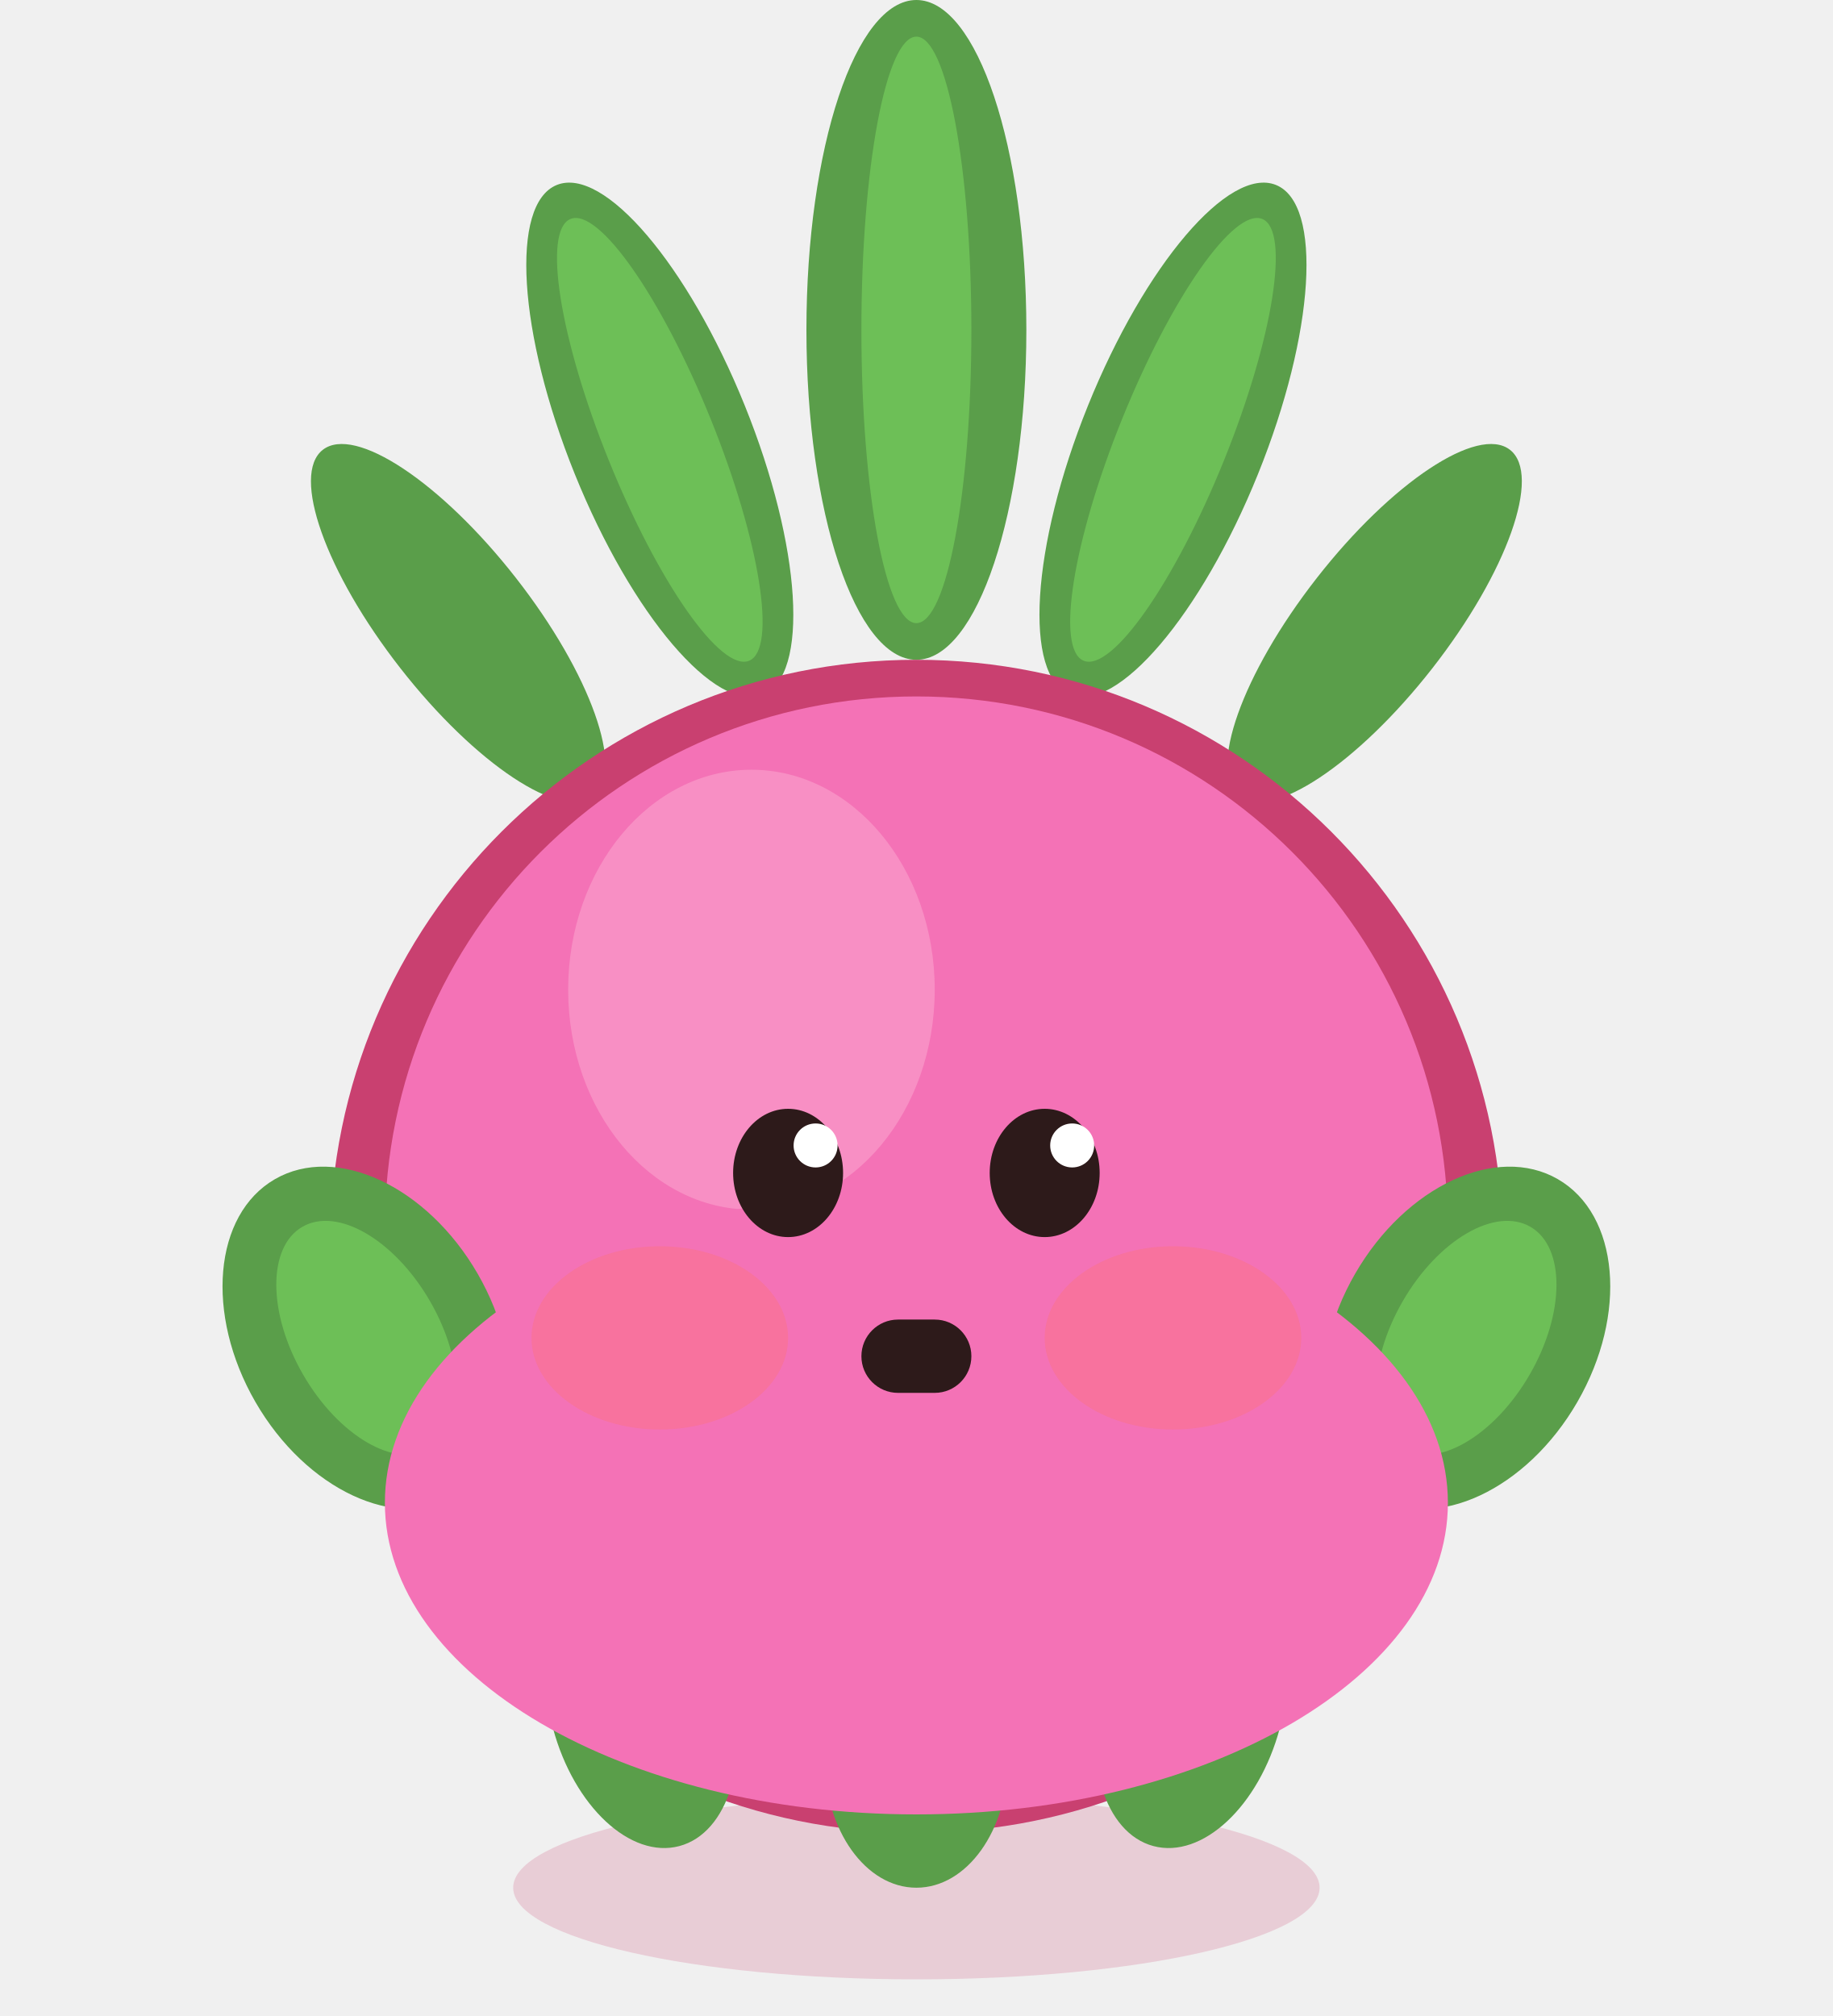
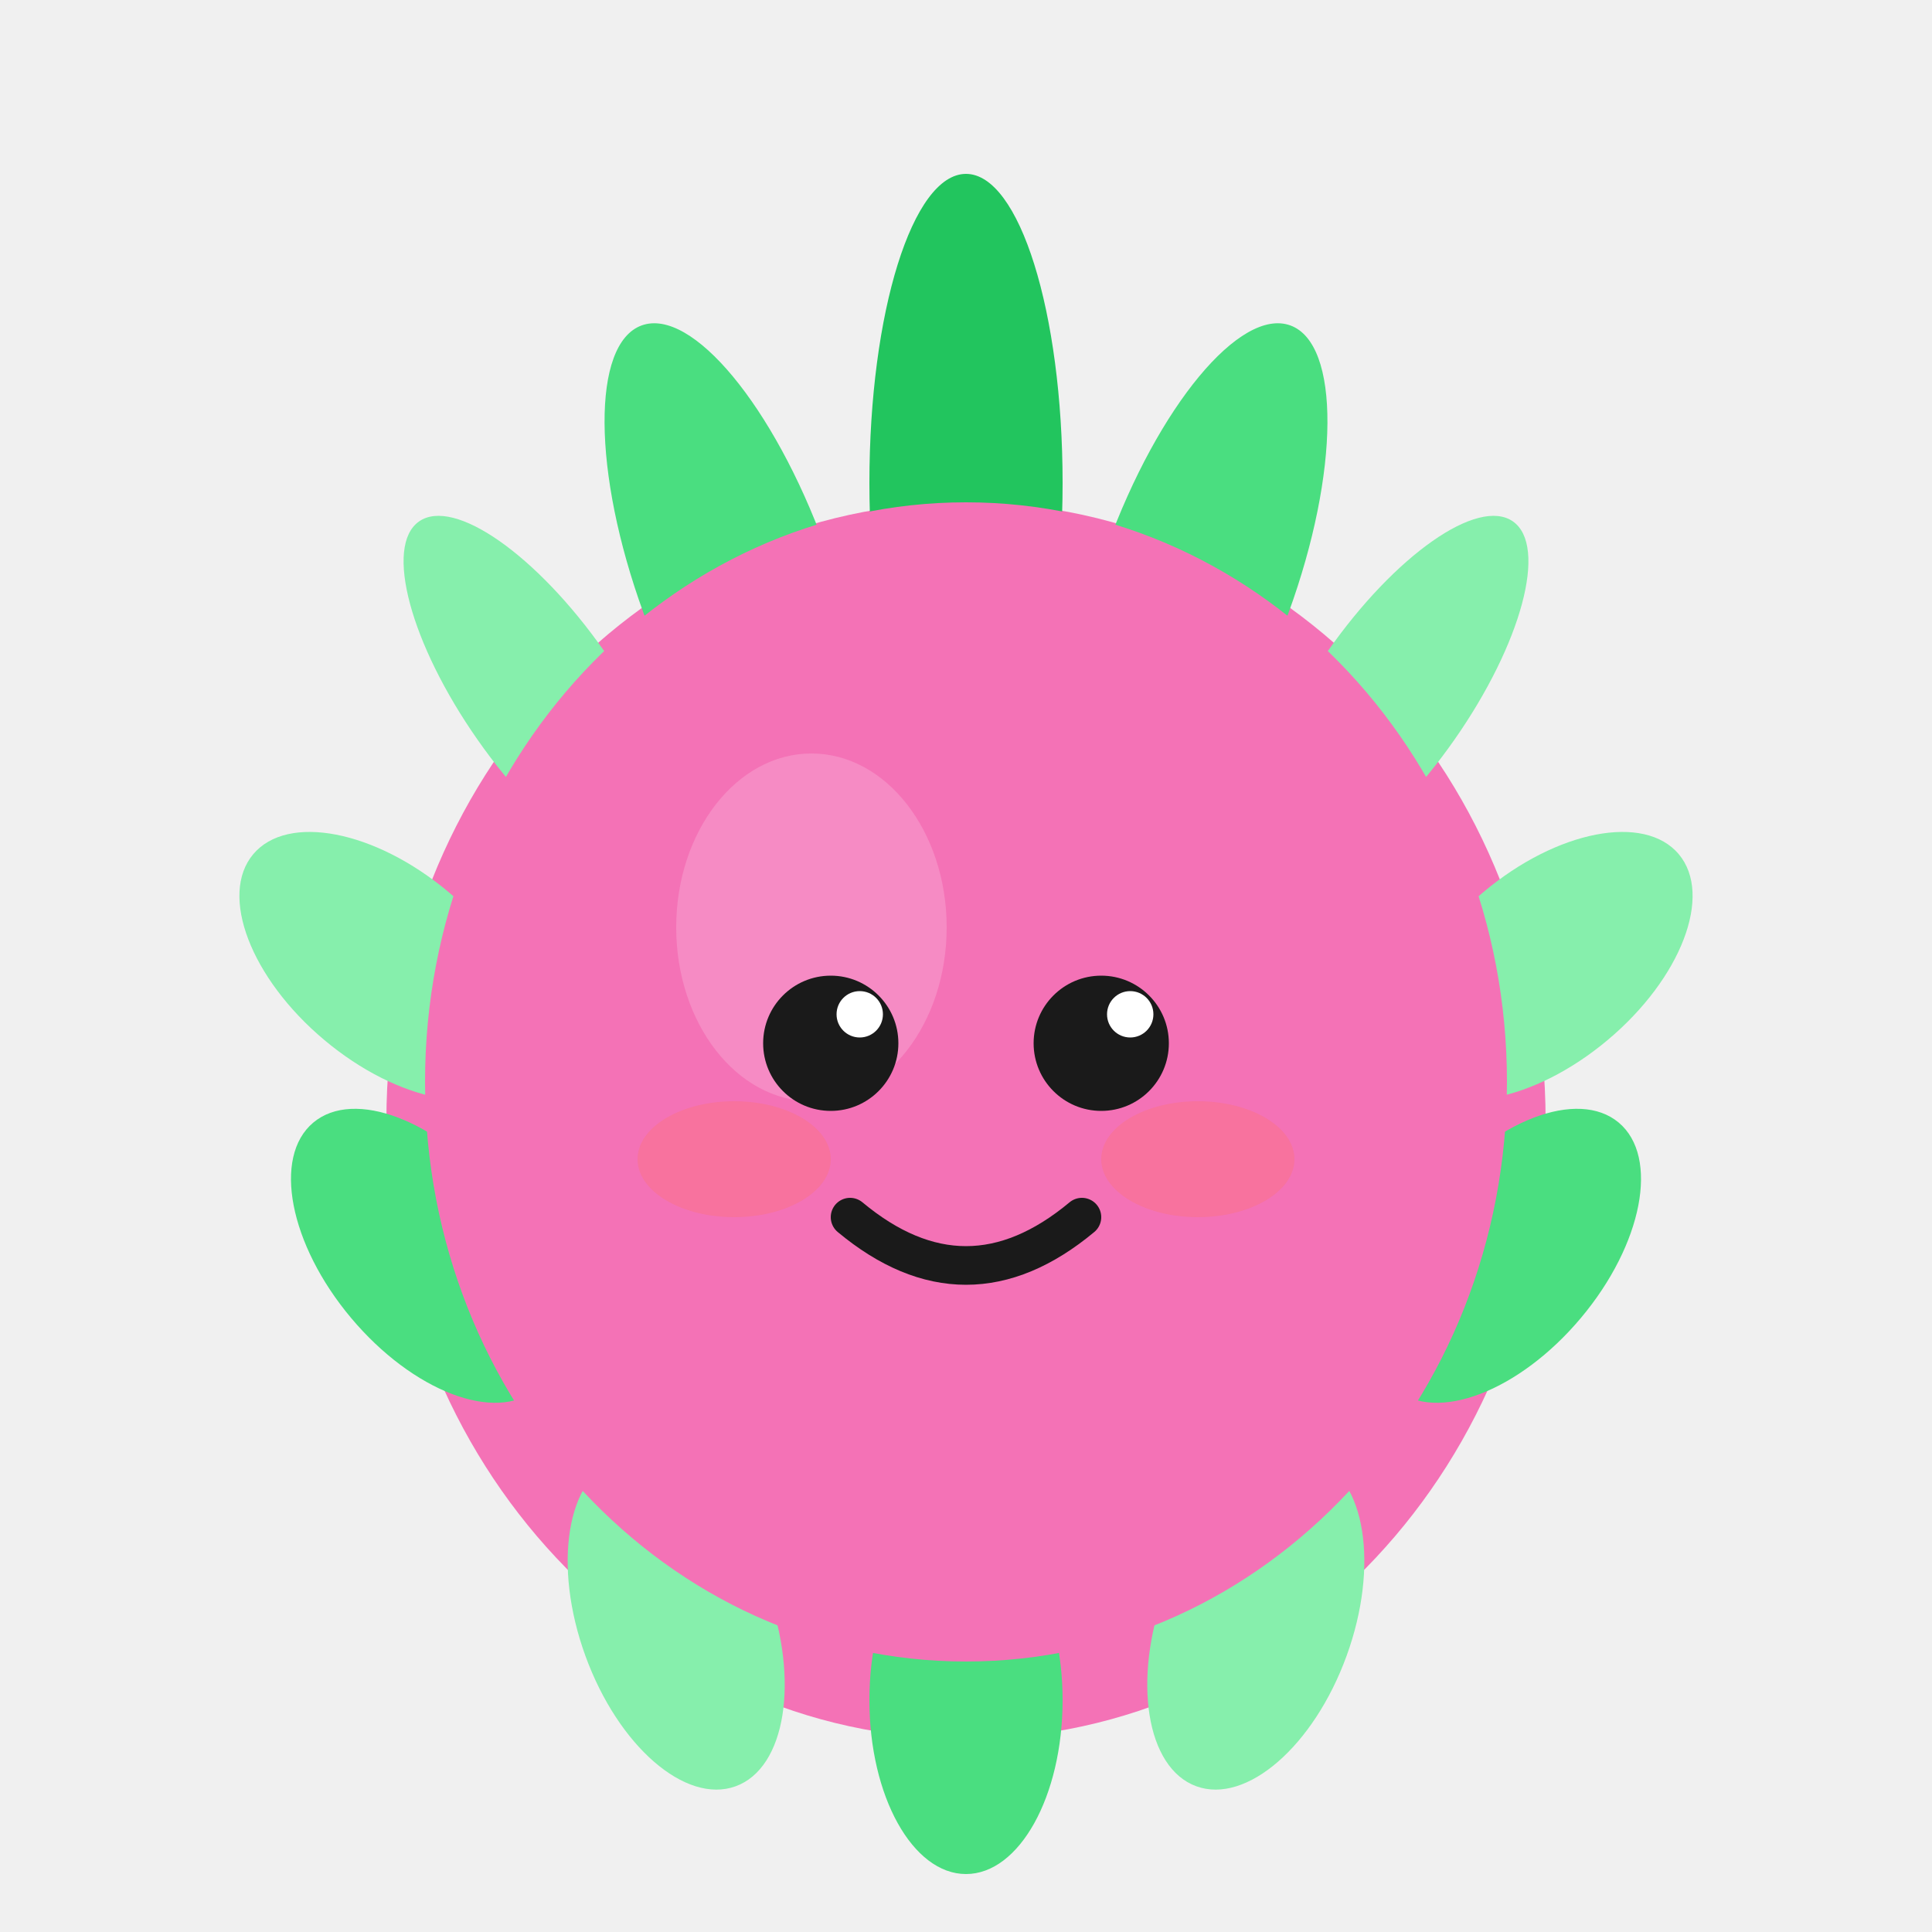
- <svg xmlns="http://www.w3.org/2000/svg" viewBox="0 0 100 110">
-   <ellipse cx="50" cy="103" rx="22" ry="5" fill="#c94070" opacity="0.2" />
-   <ellipse cx="50" cy="18" rx="6" ry="18" fill="#5a9e4a" />
-   <ellipse cx="36" cy="24" rx="5" ry="15" fill="#5a9e4a" transform="rotate(-22 36 24)" />
-   <ellipse cx="64" cy="24" rx="5" ry="15" fill="#5a9e4a" transform="rotate(22 64 24)" />
-   <ellipse cx="25" cy="34" rx="4" ry="12" fill="#5a9e4a" transform="rotate(-38 25 34)" />
-   <ellipse cx="75" cy="34" rx="4" ry="12" fill="#5a9e4a" transform="rotate(38 75 34)" />
-   <ellipse cx="50" cy="18" rx="3" ry="16" fill="#6dbf57" />
-   <ellipse cx="36" cy="24" rx="3" ry="13" fill="#6dbf57" transform="rotate(-22 36 24)" />
-   <ellipse cx="64" cy="24" rx="3" ry="13" fill="#6dbf57" transform="rotate(22 64 24)" />
-   <circle cx="50" cy="68" r="32" fill="#c94070" />
-   <circle cx="50" cy="67" r="29" fill="#f472b6" />
-   <ellipse cx="41" cy="54" rx="10" ry="12" fill="#fba8cf" opacity="0.55" />
-   <ellipse cx="20" cy="73" rx="7" ry="10" fill="#5a9e4a" transform="rotate(-30 20 73)" />
-   <ellipse cx="20" cy="73" rx="4" ry="7" fill="#6dbf57" transform="rotate(-30 20 73)" />
-   <ellipse cx="80" cy="73" rx="7" ry="10" fill="#5a9e4a" transform="rotate(30 80 73)" />
-   <ellipse cx="80" cy="73" rx="4" ry="7" fill="#6dbf57" transform="rotate(30 80 73)" />
-   <ellipse cx="35" cy="93" rx="5" ry="8" fill="#5a9e4a" transform="rotate(-15 35 93)" />
-   <ellipse cx="50" cy="96" rx="5" ry="7" fill="#5a9e4a" />
-   <ellipse cx="65" cy="93" rx="5" ry="8" fill="#5a9e4a" transform="rotate(15 65 93)" />
-   <ellipse cx="50" cy="82" rx="29" ry="17" fill="#f472b6" />
-   <ellipse cx="36" cy="73" rx="7" ry="5" fill="#fb7185" opacity="0.5" />
-   <ellipse cx="64" cy="73" rx="7" ry="5" fill="#fb7185" opacity="0.5" />
-   <ellipse cx="43" cy="64" rx="3" ry="3.5" fill="#2d1a1a" />
-   <ellipse cx="57" cy="64" rx="3" ry="3.5" fill="#2d1a1a" />
-   <circle cx="44.5" cy="62.5" r="1.2" fill="white" />
-   <circle cx="58.5" cy="62.5" r="1.2" fill="white" />
-   <rect x="47" y="72" width="6" height="4" rx="2" fill="#2d1a1a" />
+ <svg xmlns="http://www.w3.org/2000/svg" viewBox="0 0 100 100" width="100" height="100">
+   <ellipse cx="50" cy="58" rx="30" ry="32" fill="#F472B6" />
+   <ellipse cx="42" cy="50" rx="8" ry="10" fill="#F9A8D4" opacity="0.5" />
+   <ellipse cx="35" cy="84" rx="5" ry="9" fill="#86EFAC" transform="rotate(-20 35 84)" />
+   <ellipse cx="50" cy="88" rx="5" ry="9" fill="#4ADE80" transform="rotate(0 50 88)" />
+   <ellipse cx="65" cy="84" rx="5" ry="9" fill="#86EFAC" transform="rotate(20 65 84)" />
+   <ellipse cx="22" cy="65" rx="5" ry="9" fill="#4ADE80" transform="rotate(-40 22 65)" />
+   <ellipse cx="20" cy="50" rx="5" ry="9" fill="#86EFAC" transform="rotate(-50 20 50)" />
+   <ellipse cx="78" cy="65" rx="5" ry="9" fill="#4ADE80" transform="rotate(40 78 65)" />
+   <ellipse cx="80" cy="50" rx="5" ry="9" fill="#86EFAC" transform="rotate(50 80 50)" />
+   <ellipse cx="38" cy="30" rx="5" ry="14" fill="#4ADE80" transform="rotate(-20 38 30)" />
+   <ellipse cx="50" cy="25" rx="5" ry="16" fill="#22C55E" transform="rotate(0 50 25)" />
+   <ellipse cx="62" cy="30" rx="5" ry="14" fill="#4ADE80" transform="rotate(20 62 30)" />
+   <ellipse cx="28" cy="36" rx="4" ry="11" fill="#86EFAC" transform="rotate(-35 28 36)" />
+   <ellipse cx="72" cy="36" rx="4" ry="11" fill="#86EFAC" transform="rotate(35 72 36)" />
+   <ellipse cx="50" cy="56" rx="28" ry="30" fill="#F472B6" />
+   <ellipse cx="42" cy="48" rx="7" ry="9" fill="#F9A8D4" opacity="0.45" />
+   <circle cx="43" cy="54" r="3.5" fill="#1a1a1a" />
+   <circle cx="57" cy="54" r="3.5" fill="#1a1a1a" />
+   <circle cx="44.5" cy="52.5" r="1.2" fill="white" />
+   <circle cx="58.5" cy="52.5" r="1.2" fill="white" />
+   <ellipse cx="38" cy="60" rx="5" ry="3" fill="#FB7185" opacity="0.5" />
+   <ellipse cx="62" cy="60" rx="5" ry="3" fill="#FB7185" opacity="0.5" />
+   <path d="M 44 63 Q 50 68 56 63" stroke="#1a1a1a" stroke-width="2" fill="none" stroke-linecap="round" />
</svg>
